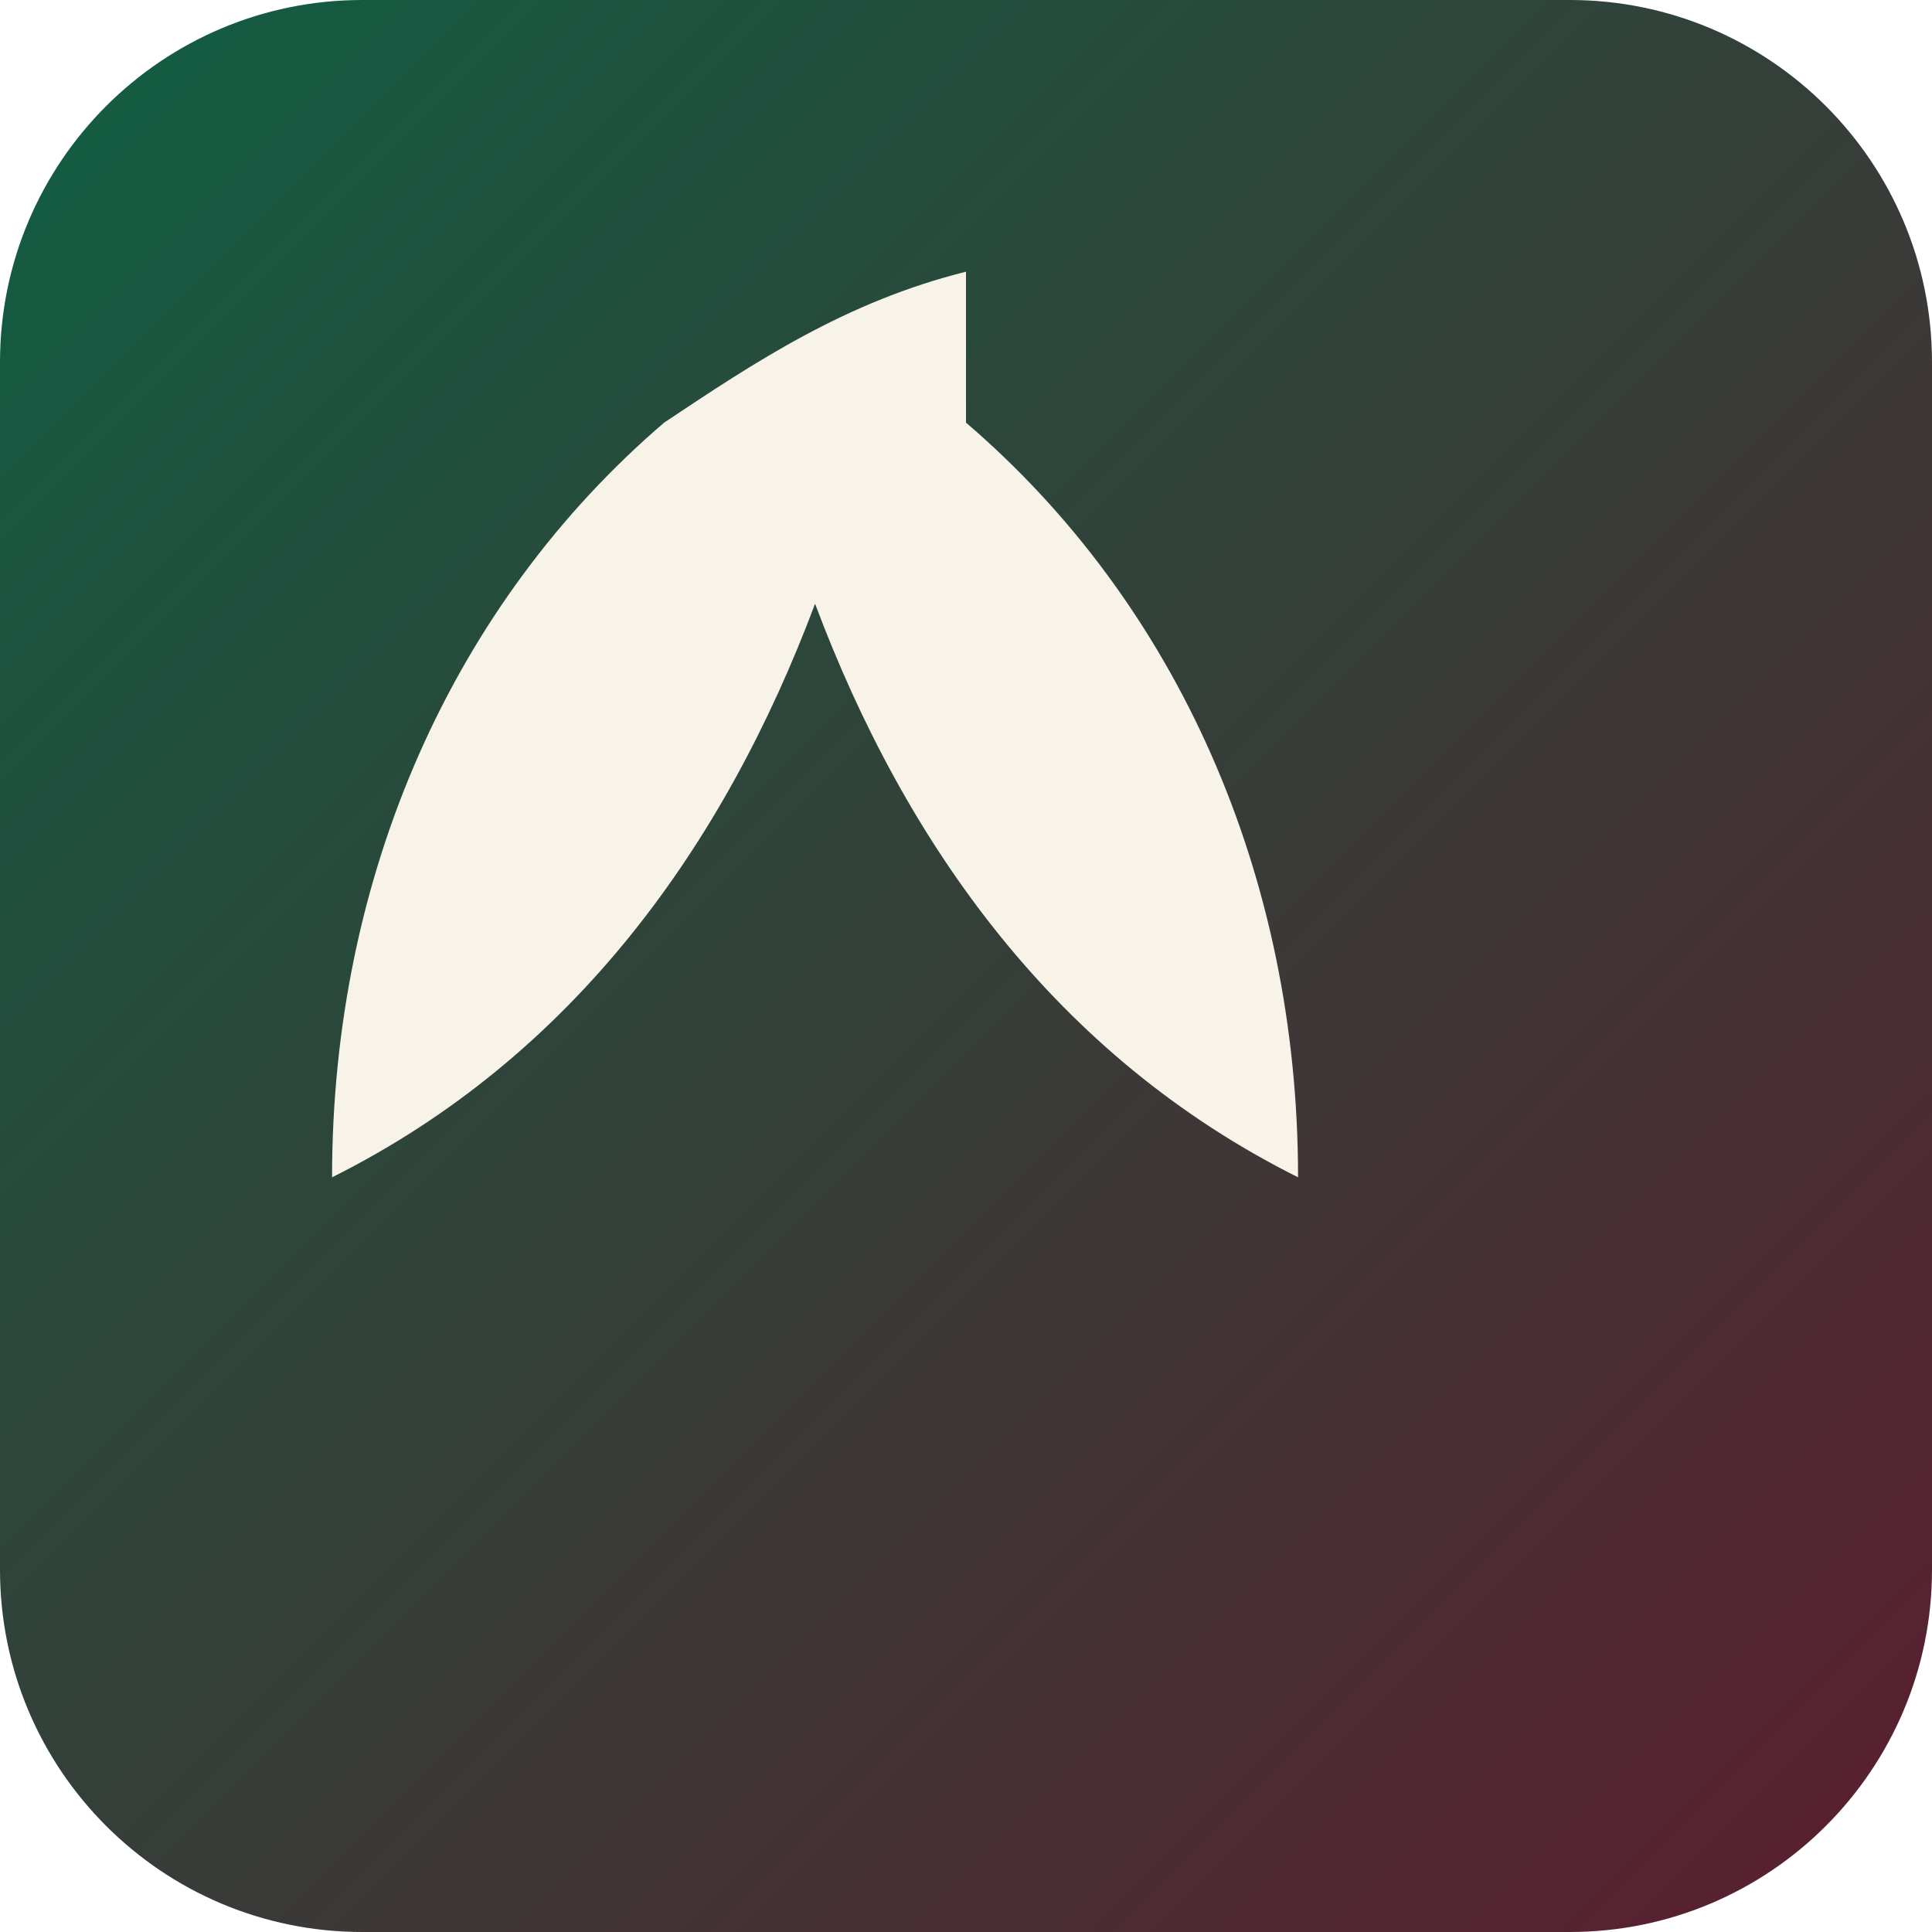
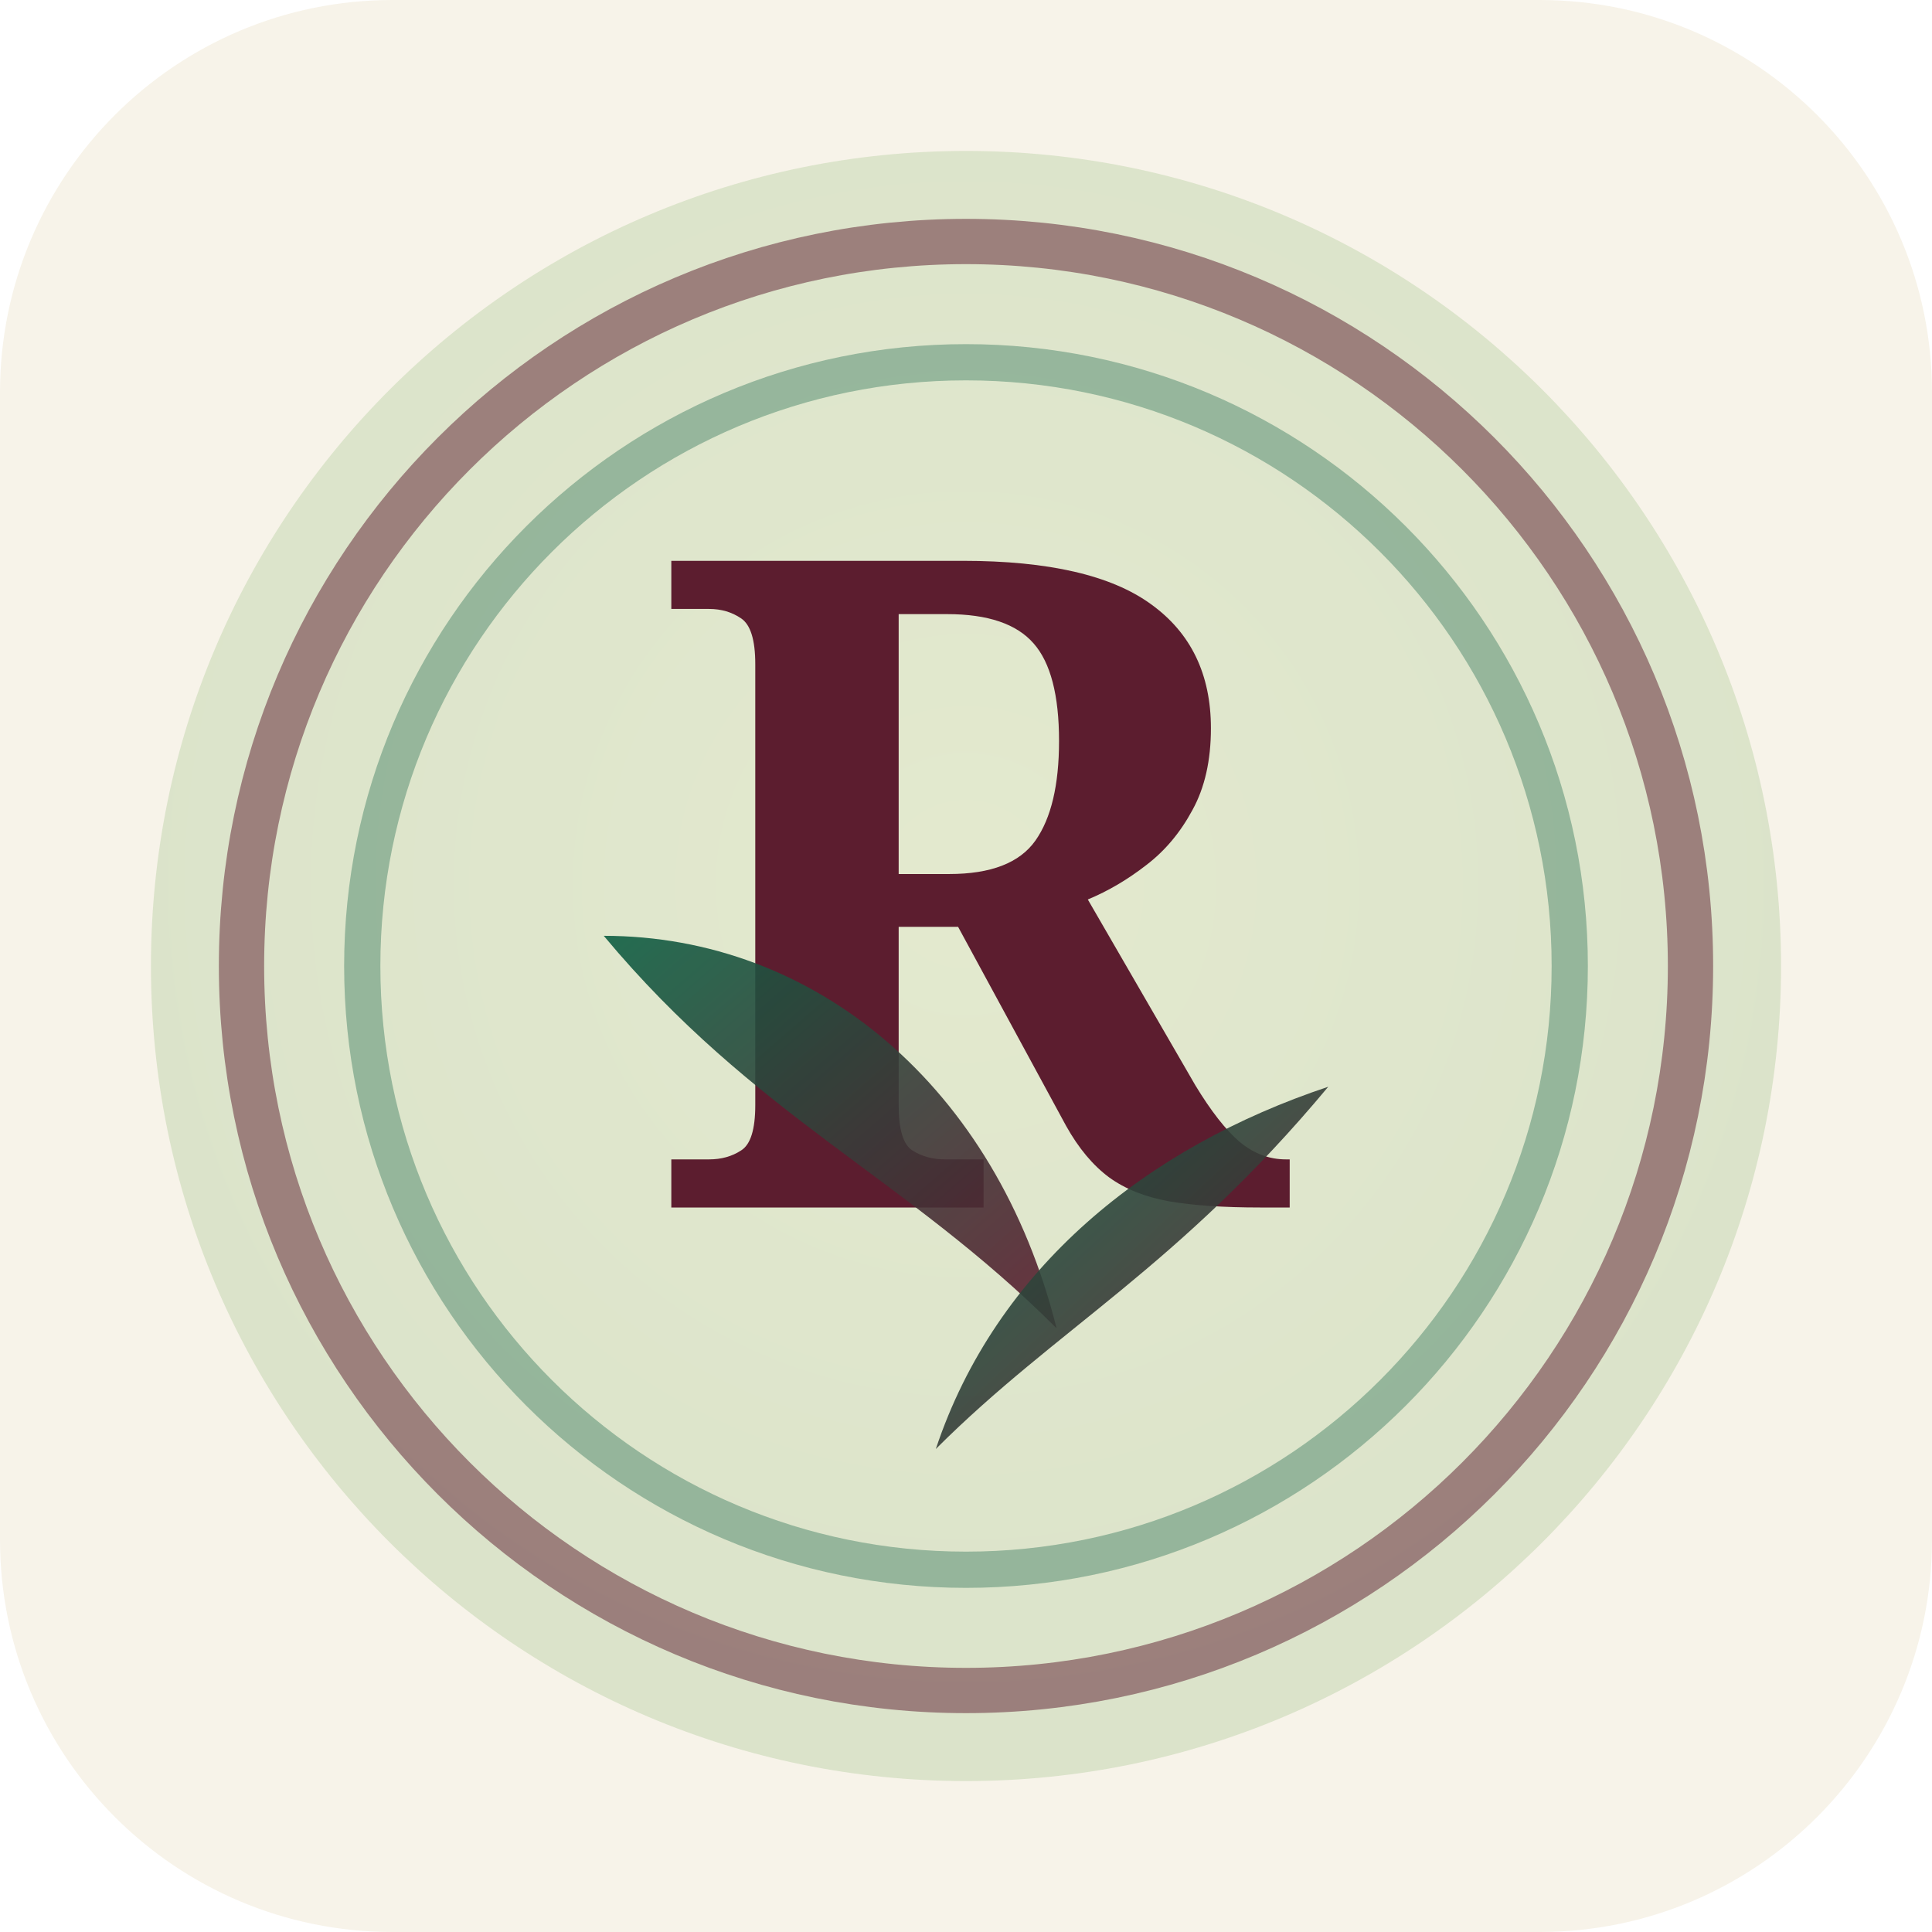
- <svg xmlns="http://www.w3.org/2000/svg" viewBox="0 0 64 64">
+ <svg xmlns="http://www.w3.org/2000/svg" viewBox="0 0 64 64" role="img" aria-label="Rose Changa app icon">
  <defs>
-     <linearGradient id="fg" x1="0" y1="0" x2="1" y2="1">
+     <radialGradient id="iconGlow" cx="50%" cy="45%" r="70%">
+       <stop offset="0%" stop-color="#8cbf54" />
+       <stop offset="100%" stop-color="#4f8f36" />
+     </radialGradient>
+     <linearGradient id="iconLeaf" x1="0" y1="0" x2="1" y2="1">
      <stop offset="0%" stop-color="#0f5f43" />
      <stop offset="100%" stop-color="#5c1d2f" />
    </linearGradient>
  </defs>
-   <rect width="64" height="64" rx="12" fill="url(#fg)" />
-   <path d="M32 14c7 6 11 15 11 25-8-4-13-11-16-19-3 8-8 15-16 19 0-10 4-19 11-25 3-2 6-4 10-5z" fill="#f7f3e9" />
+   <rect width="64" height="64" rx="13" fill="#f7f3e9" />
+   <circle cx="32" cy="32" r="27" fill="url(#iconGlow)" opacity="0.18" />
+   <circle cx="32" cy="32" r="24" fill="none" stroke="#5c1d2f" stroke-opacity="0.5" stroke-width="1.5" />
+   <circle cx="32" cy="32" r="20" fill="none" stroke="#0f5f43" stroke-opacity="0.35" stroke-width="1.2" />
+   <text x="32" y="40" text-anchor="middle" font-family="Georgia, serif" font-size="30" fill="#5c1d2f" font-weight="700">R</text>
+   <path d="M20 31c7 0 13 5 15 13-5-5-10-7-15-13Z" fill="url(#iconLeaf)" opacity="0.9" />
+   <path d="M44 36c-6 2-11 6-13 12 4-4 8-6 13-12Z" fill="url(#iconLeaf)" opacity="0.9" />
</svg>
